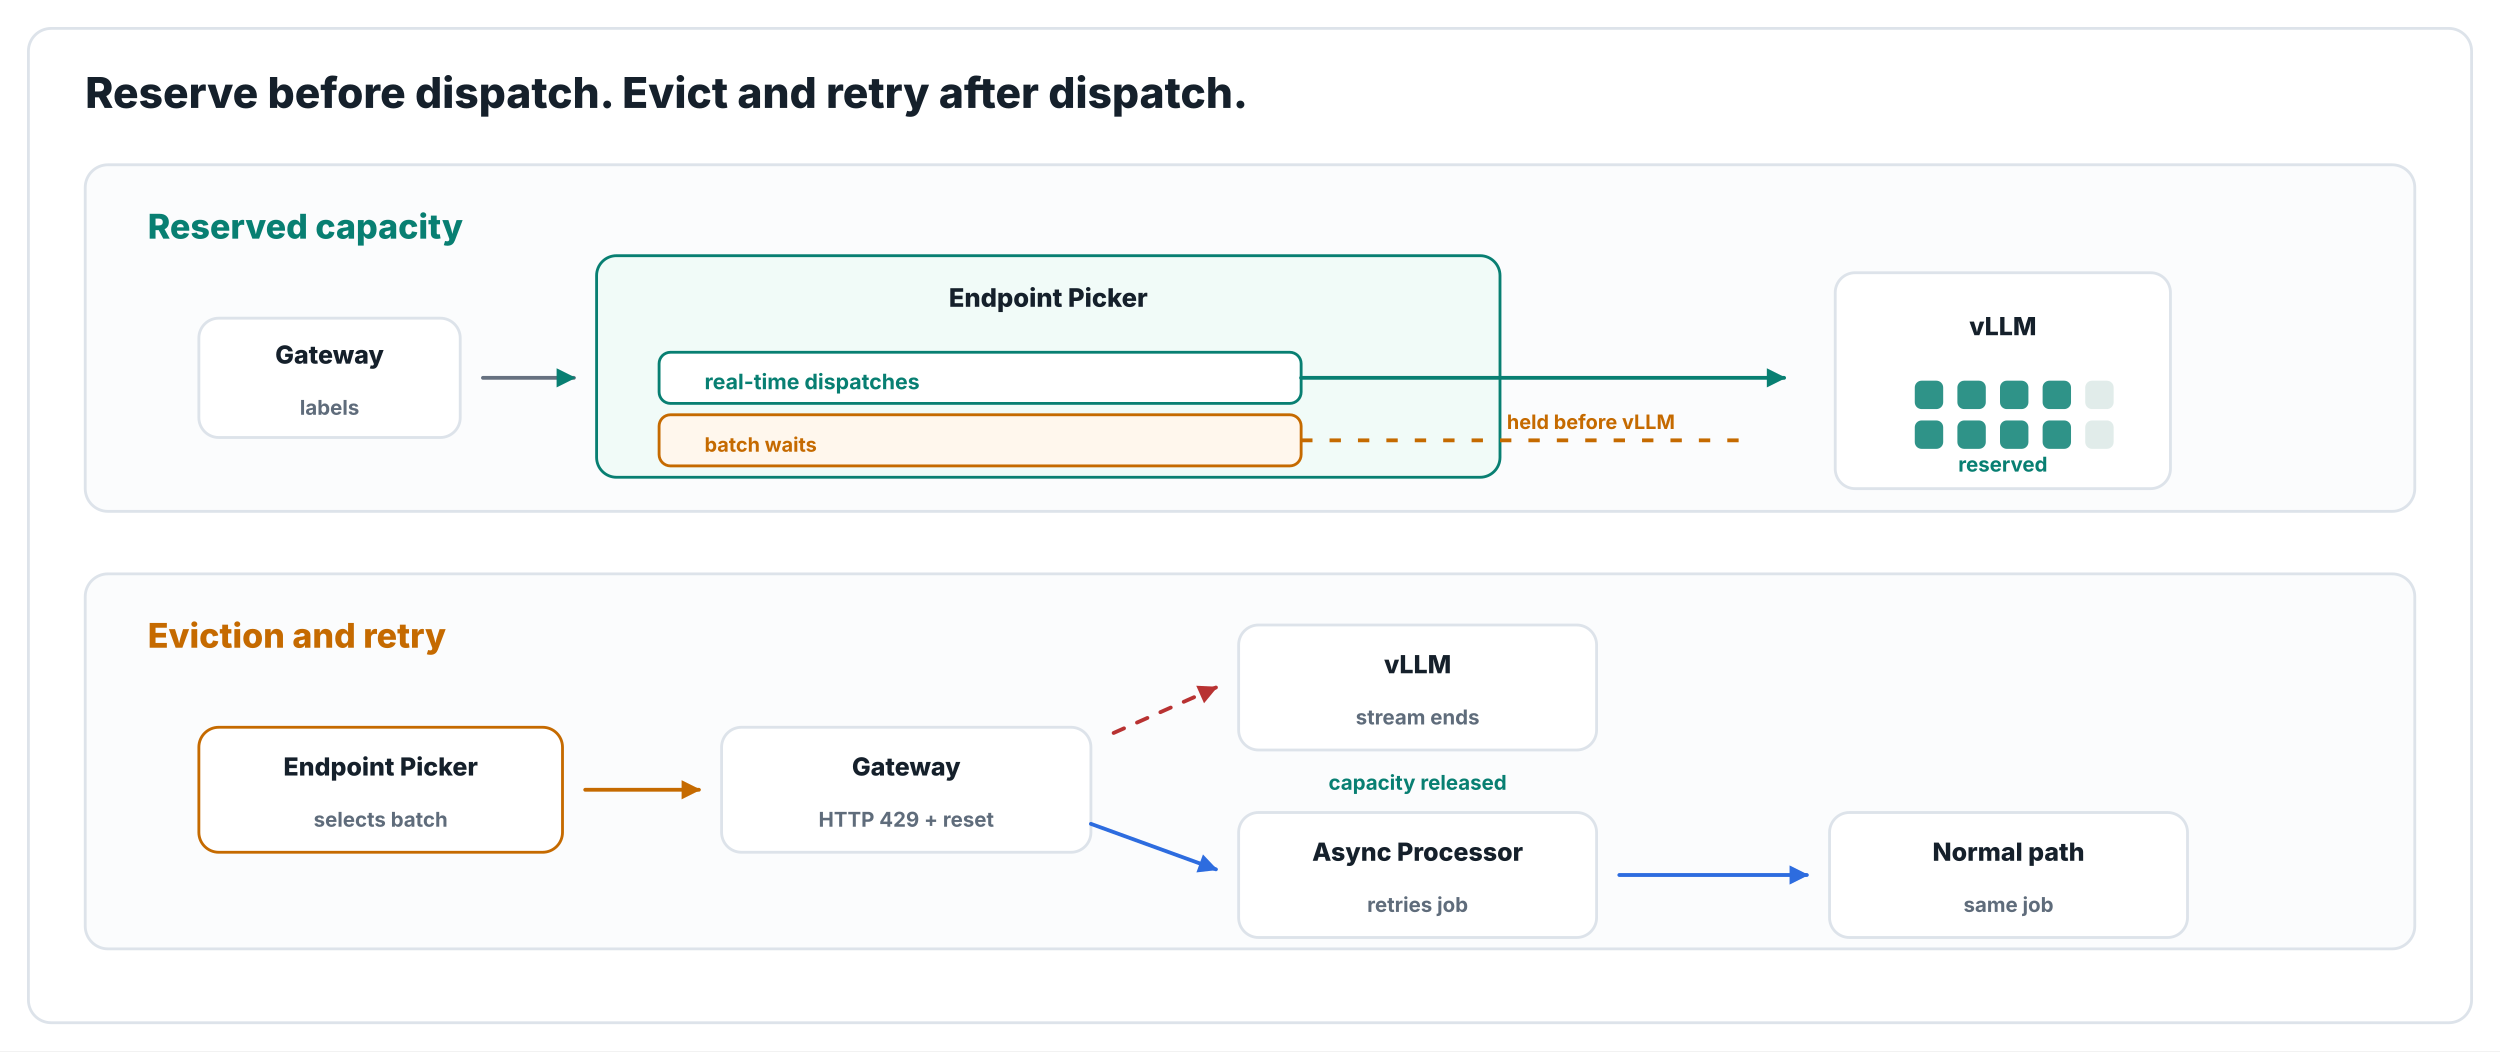
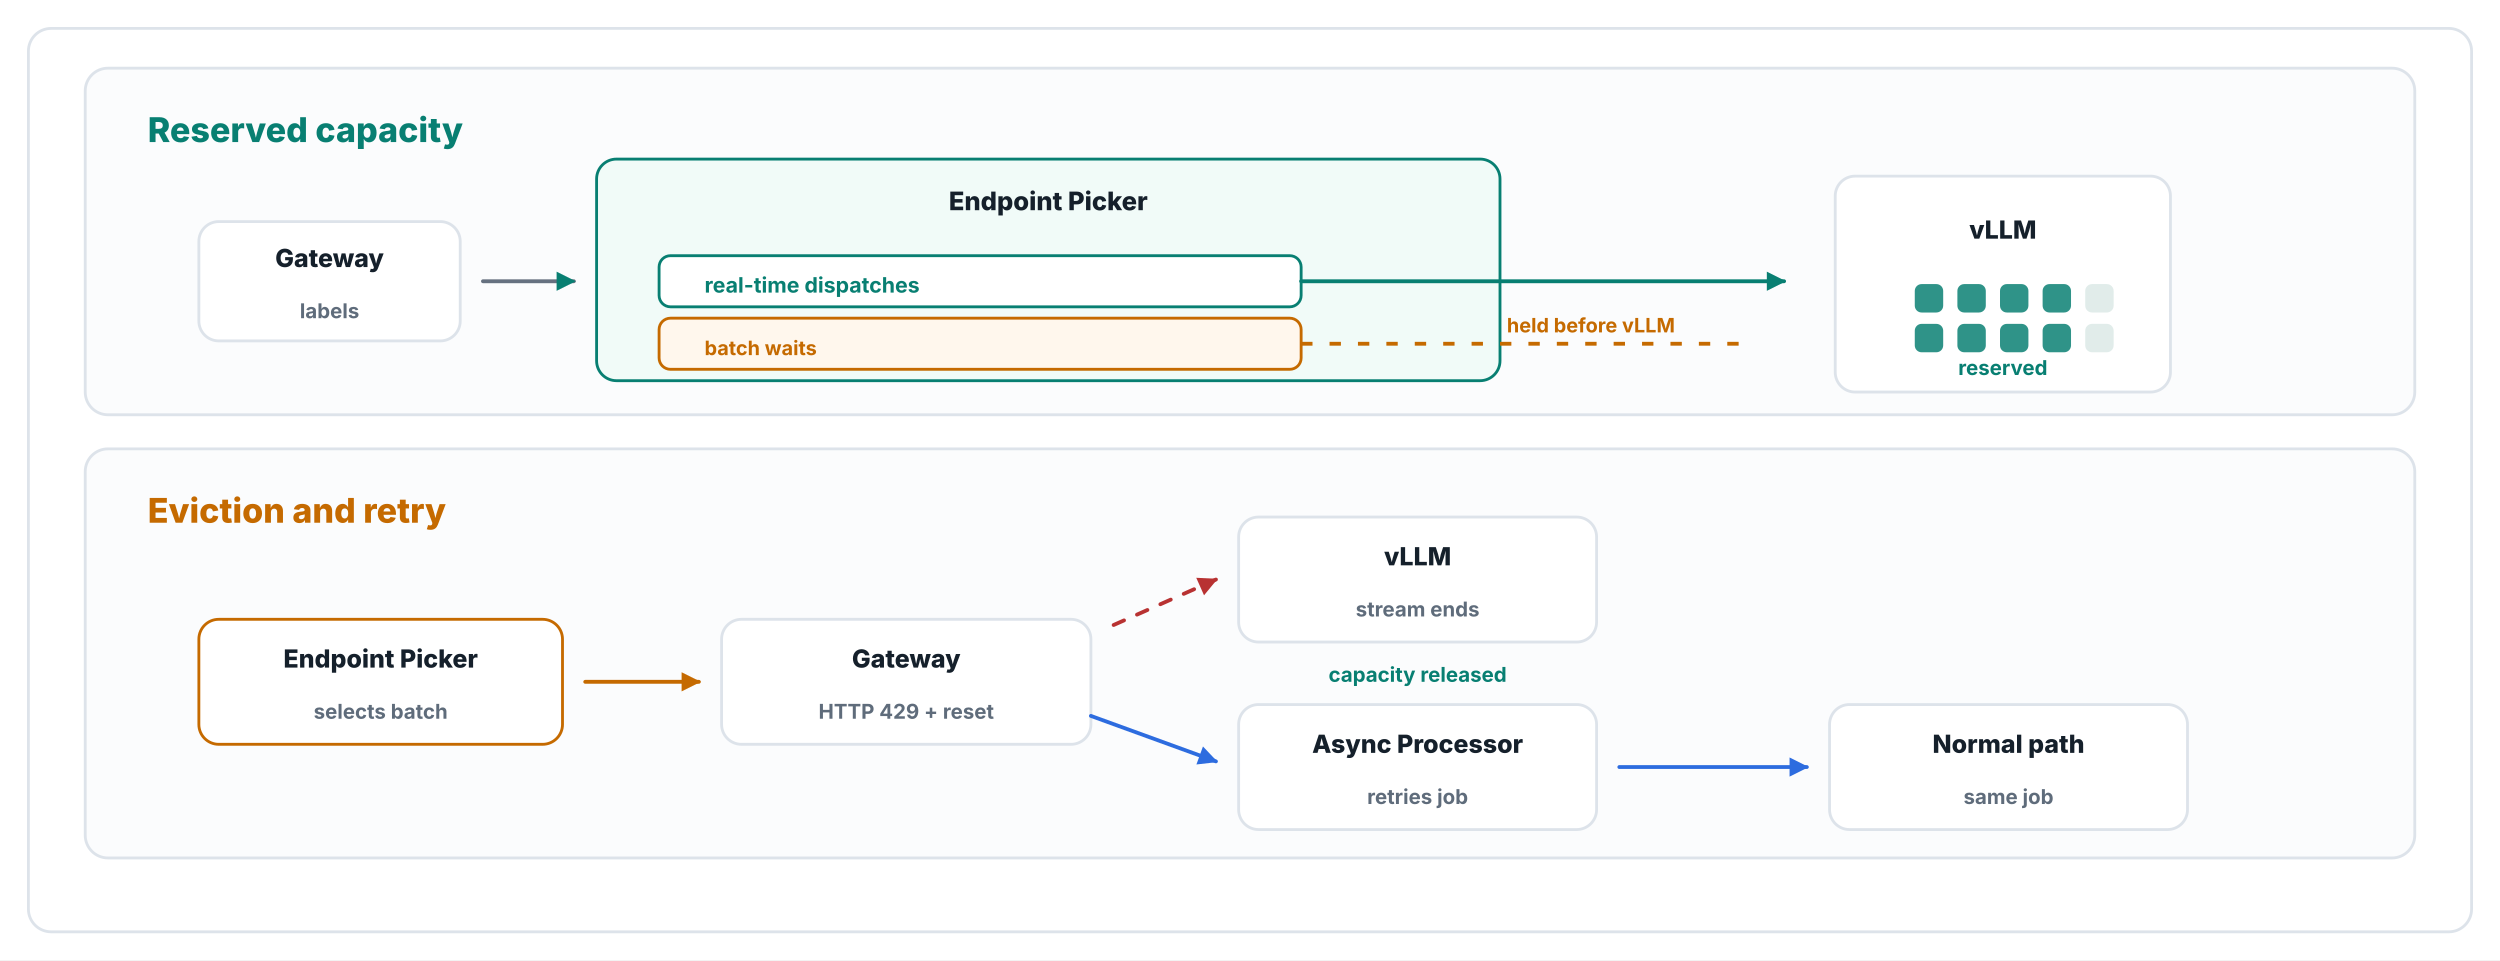
- <svg xmlns="http://www.w3.org/2000/svg" width="880" height="370" viewBox="0 0 880 370" role="img" aria-label="Reserved capacity protects room before dispatch. After dispatch, eviction releases eligible batch work and the Async Processor retries the same job.">
+ <svg xmlns="http://www.w3.org/2000/svg" width="880" height="338" viewBox="0 0 880 338" role="img" aria-label="Reserved capacity protects room before dispatch. After dispatch, eviction releases eligible batch work and the Async Processor retries the same job.">
  <style>text{font-family:system-ui,-apple-system,sans-serif}</style>
-   <rect width="880" height="370" fill="#ffffff" />
-   <rect x="10" y="10" width="860" height="350" rx="8" fill="#ffffff" stroke="#dde3ea" />
+   <rect width="880" height="338" fill="#ffffff" />
+   <rect x="10" y="10" width="860" height="318" rx="8" fill="#ffffff" stroke="#dde3ea" />
  <defs>
    <marker id="reserve-arrow" viewBox="0 0 10 10" refX="9" refY="5" markerWidth="5" markerHeight="5" orient="auto">
      <path d="M0 0L10 5L0 10Z" fill="#087f72" />
    </marker>
    <marker id="batch-arrow" viewBox="0 0 10 10" refX="9" refY="5" markerWidth="5" markerHeight="5" orient="auto">
      <path d="M0 0L10 5L0 10Z" fill="#c56a00" />
    </marker>
    <marker id="retry-arrow" viewBox="0 0 10 10" refX="9" refY="5" markerWidth="5" markerHeight="5" orient="auto">
      <path d="M0 0L10 5L0 10Z" fill="#2d6cdf" />
    </marker>
    <marker id="reset-arrow" viewBox="0 0 10 10" refX="9" refY="5" markerWidth="5" markerHeight="5" orient="auto">
      <path d="M0 0L10 5L0 10Z" fill="#b83232" />
    </marker>
  </defs>
-   <text x="30.0" y="38.0" fill="#15202b" font-size="15" font-weight="800" text-anchor="start">Reserve before dispatch. Evict and retry after dispatch.</text>
-   <rect x="30" y="58" width="820" height="122" rx="8" fill="#fbfcfd" stroke="#dde3ea" />
-   <text x="52.0" y="84.0" fill="#087f72" font-size="12" font-weight="800" text-anchor="start">Reserved capacity</text>
-   <rect x="70" y="112" width="92" height="42" rx="7" fill="#ffffff" stroke="#dde3ea" />
-   <text x="116.0" y="128.0" fill="#15202b" font-size="8.8" font-weight="800" text-anchor="middle">Gateway</text>
-   <text x="116.0" y="146.0" fill="#5f6c7b" font-size="7.2" font-weight="650" text-anchor="middle">labels</text>
-   <path d="M170.0 133.0 L202.0 133.0" stroke="#667180" stroke-width="1.35" stroke-linecap="round" fill="none" marker-end="url(#reserve-arrow)" />
-   <rect x="210" y="90" width="318" height="78" rx="7" fill="#f1fbf8" stroke="#087f72" />
-   <text x="369.0" y="108.0" fill="#15202b" font-size="9" font-weight="800" text-anchor="middle">Endpoint Picker</text>
-   <rect x="232" y="124" width="226" height="18" rx="4" fill="#ffffff" stroke="#087f72" />
-   <text x="248.0" y="137.0" fill="#087f72" font-size="7.5" font-weight="740" text-anchor="start">real-time dispatches</text>
-   <rect x="232" y="146" width="226" height="18" rx="4" fill="#fff7ed" stroke="#c56a00" />
-   <text x="248.0" y="159.0" fill="#c56a00" font-size="7.0" font-weight="740" text-anchor="start">batch waits</text>
-   <path d="M458.0 133.0 L628.0 133.0" stroke="#087f72" stroke-width="1.35" stroke-linecap="round" fill="none" marker-end="url(#reserve-arrow)" />
-   <path d="M458 155 H618" stroke="#c56a00" stroke-width="1.35" stroke-dasharray="4 6" fill="none" />
-   <text x="560.0" y="151.0" fill="#c56a00" font-size="7.0" font-weight="740" text-anchor="middle">held before vLLM</text>
-   <rect x="646" y="96" width="118" height="76" rx="7" fill="#ffffff" stroke="#dde3ea" />
-   <text x="705.0" y="118.0" fill="#15202b" font-size="8.8" font-weight="800" text-anchor="middle">vLLM</text>
-   <rect x="674.0" y="134.0" width="10" height="10" rx="2.4" fill="#087f72" opacity="0.84" />
-   <rect x="689.0" y="134.0" width="10" height="10" rx="2.4" fill="#087f72" opacity="0.84" />
-   <rect x="704.0" y="134.0" width="10" height="10" rx="2.4" fill="#087f72" opacity="0.84" />
-   <rect x="719.0" y="134.0" width="10" height="10" rx="2.4" fill="#087f72" opacity="0.84" />
-   <rect x="734.0" y="134.0" width="10" height="10" rx="2.4" fill="#dbe9e6" opacity="0.84" />
-   <rect x="674.0" y="148.0" width="10" height="10" rx="2.4" fill="#087f72" opacity="0.84" />
-   <rect x="689.0" y="148.0" width="10" height="10" rx="2.4" fill="#087f72" opacity="0.84" />
-   <rect x="704.0" y="148.0" width="10" height="10" rx="2.4" fill="#087f72" opacity="0.84" />
-   <rect x="719.0" y="148.0" width="10" height="10" rx="2.4" fill="#087f72" opacity="0.84" />
-   <rect x="734.0" y="148.0" width="10" height="10" rx="2.4" fill="#dbe9e6" opacity="0.84" />
-   <text x="705.0" y="166.0" fill="#087f72" font-size="7.2" font-weight="700" text-anchor="middle">reserved</text>
-   <rect x="30" y="202" width="820" height="132" rx="8" fill="#fbfcfd" stroke="#dde3ea" />
-   <text x="52.0" y="228.0" fill="#c56a00" font-size="12" font-weight="800" text-anchor="start">Eviction and retry</text>
-   <rect x="70" y="256" width="128" height="44" rx="7" fill="#ffffff" stroke="#c56a00" />
-   <text x="134.0" y="273.0" fill="#15202b" font-size="8.8" font-weight="800" text-anchor="middle">Endpoint Picker</text>
-   <text x="134.0" y="291.0" fill="#5f6c7b" font-size="7.2" font-weight="650" text-anchor="middle">selects batch</text>
-   <path d="M206.0 278.0 L246.0 278.0" stroke="#c56a00" stroke-width="1.35" stroke-linecap="round" fill="none" marker-end="url(#batch-arrow)" />
-   <rect x="254" y="256" width="130" height="44" rx="7" fill="#ffffff" stroke="#dde3ea" />
-   <text x="319.0" y="273.0" fill="#15202b" font-size="8.8" font-weight="800" text-anchor="middle">Gateway</text>
-   <text x="319.0" y="291.0" fill="#5f6c7b" font-size="7.2" font-weight="650" text-anchor="middle">HTTP 429 + reset</text>
-   <path d="M392.0 258.0 L428.0 242.0" stroke="#b83232" stroke-width="1.35" stroke-linecap="round" fill="none" stroke-dasharray="4 5" marker-end="url(#reset-arrow)" />
-   <rect x="436" y="220" width="126" height="44" rx="7" fill="#ffffff" stroke="#dde3ea" />
-   <text x="499.0" y="237.0" fill="#15202b" font-size="8.8" font-weight="800" text-anchor="middle">vLLM</text>
-   <text x="499.0" y="255.0" fill="#5f6c7b" font-size="7.2" font-weight="650" text-anchor="middle">stream ends</text>
-   <text x="499.0" y="278.0" fill="#087f72" font-size="7.2" font-weight="700" text-anchor="middle">capacity released</text>
-   <path d="M384.0 290.0 L428.0 306.0" stroke="#2d6cdf" stroke-width="1.35" stroke-linecap="round" fill="none" marker-end="url(#retry-arrow)" />
-   <rect x="436" y="286" width="126" height="44" rx="7" fill="#ffffff" stroke="#dde3ea" />
-   <text x="499.0" y="303.0" fill="#15202b" font-size="8.8" font-weight="800" text-anchor="middle">Async Processor</text>
-   <text x="499.0" y="321.0" fill="#5f6c7b" font-size="7.2" font-weight="650" text-anchor="middle">retries job</text>
-   <path d="M570.0 308.0 L636.0 308.0" stroke="#2d6cdf" stroke-width="1.35" stroke-linecap="round" fill="none" marker-end="url(#retry-arrow)" />
-   <rect x="644" y="286" width="126" height="44" rx="7" fill="#ffffff" stroke="#dde3ea" />
-   <text x="707.0" y="303.0" fill="#15202b" font-size="8.8" font-weight="800" text-anchor="middle">Normal path</text>
-   <text x="707.0" y="321.0" fill="#5f6c7b" font-size="7.2" font-weight="650" text-anchor="middle">same job</text>
+   <rect x="30" y="24" width="820" height="122" rx="8" fill="#fbfcfd" stroke="#dde3ea" />
+   <text x="52.0" y="50.0" fill="#087f72" font-size="12" font-weight="800" text-anchor="start">Reserved capacity</text>
+   <rect x="70" y="78" width="92" height="42" rx="7" fill="#ffffff" stroke="#dde3ea" />
+   <text x="116.0" y="94.0" fill="#15202b" font-size="8.8" font-weight="800" text-anchor="middle">Gateway</text>
+   <text x="116.0" y="112.0" fill="#5f6c7b" font-size="7.2" font-weight="650" text-anchor="middle">labels</text>
+   <path d="M170.0 99.0 L202.0 99.0" stroke="#667180" stroke-width="1.35" stroke-linecap="round" fill="none" marker-end="url(#reserve-arrow)" />
+   <rect x="210" y="56" width="318" height="78" rx="7" fill="#f1fbf8" stroke="#087f72" />
+   <text x="369.0" y="74.0" fill="#15202b" font-size="9" font-weight="800" text-anchor="middle">Endpoint Picker</text>
+   <rect x="232" y="90" width="226" height="18" rx="4" fill="#ffffff" stroke="#087f72" />
+   <text x="248.0" y="103.0" fill="#087f72" font-size="7.5" font-weight="740" text-anchor="start">real-time dispatches</text>
+   <rect x="232" y="112" width="226" height="18" rx="4" fill="#fff7ed" stroke="#c56a00" />
+   <text x="248.0" y="125.0" fill="#c56a00" font-size="7.0" font-weight="740" text-anchor="start">batch waits</text>
+   <path d="M458.0 99.0 L628.0 99.0" stroke="#087f72" stroke-width="1.35" stroke-linecap="round" fill="none" marker-end="url(#reserve-arrow)" />
+   <path d="M458 121 H618" stroke="#c56a00" stroke-width="1.35" stroke-dasharray="4 6" fill="none" />
+   <text x="560.0" y="117.0" fill="#c56a00" font-size="7.0" font-weight="740" text-anchor="middle">held before vLLM</text>
+   <rect x="646" y="62" width="118" height="76" rx="7" fill="#ffffff" stroke="#dde3ea" />
+   <text x="705.0" y="84.0" fill="#15202b" font-size="8.8" font-weight="800" text-anchor="middle">vLLM</text>
+   <rect x="674.0" y="100.0" width="10" height="10" rx="2.4" fill="#087f72" opacity="0.84" />
+   <rect x="689.0" y="100.0" width="10" height="10" rx="2.4" fill="#087f72" opacity="0.84" />
+   <rect x="704.0" y="100.0" width="10" height="10" rx="2.4" fill="#087f72" opacity="0.84" />
+   <rect x="719.0" y="100.0" width="10" height="10" rx="2.4" fill="#087f72" opacity="0.84" />
+   <rect x="734.0" y="100.0" width="10" height="10" rx="2.4" fill="#dbe9e6" opacity="0.84" />
+   <rect x="674.0" y="114.0" width="10" height="10" rx="2.4" fill="#087f72" opacity="0.84" />
+   <rect x="689.0" y="114.0" width="10" height="10" rx="2.4" fill="#087f72" opacity="0.84" />
+   <rect x="704.0" y="114.0" width="10" height="10" rx="2.4" fill="#087f72" opacity="0.84" />
+   <rect x="719.0" y="114.0" width="10" height="10" rx="2.4" fill="#087f72" opacity="0.84" />
+   <rect x="734.0" y="114.0" width="10" height="10" rx="2.4" fill="#dbe9e6" opacity="0.84" />
+   <text x="705.0" y="132.0" fill="#087f72" font-size="7.2" font-weight="700" text-anchor="middle">reserved</text>
+   <rect x="30" y="158" width="820" height="144" rx="8" fill="#fbfcfd" stroke="#dde3ea" />
+   <text x="52.0" y="184.0" fill="#c56a00" font-size="12" font-weight="800" text-anchor="start">Eviction and retry</text>
+   <rect x="70" y="218" width="128" height="44" rx="7" fill="#ffffff" stroke="#c56a00" />
+   <text x="134.0" y="235.0" fill="#15202b" font-size="8.8" font-weight="800" text-anchor="middle">Endpoint Picker</text>
+   <text x="134.0" y="253.0" fill="#5f6c7b" font-size="7.2" font-weight="650" text-anchor="middle">selects batch</text>
+   <path d="M206.0 240.0 L246.0 240.0" stroke="#c56a00" stroke-width="1.35" stroke-linecap="round" fill="none" marker-end="url(#batch-arrow)" />
+   <rect x="254" y="218" width="130" height="44" rx="7" fill="#ffffff" stroke="#dde3ea" />
+   <text x="319.0" y="235.0" fill="#15202b" font-size="8.8" font-weight="800" text-anchor="middle">Gateway</text>
+   <text x="319.0" y="253.0" fill="#5f6c7b" font-size="7.2" font-weight="650" text-anchor="middle">HTTP 429 + reset</text>
+   <path d="M392.0 220.0 L428.0 204.0" stroke="#b83232" stroke-width="1.35" stroke-linecap="round" fill="none" stroke-dasharray="4 5" marker-end="url(#reset-arrow)" />
+   <rect x="436" y="182" width="126" height="44" rx="7" fill="#ffffff" stroke="#dde3ea" />
+   <text x="499.0" y="199.0" fill="#15202b" font-size="8.8" font-weight="800" text-anchor="middle">vLLM</text>
+   <text x="499.0" y="217.0" fill="#5f6c7b" font-size="7.2" font-weight="650" text-anchor="middle">stream ends</text>
+   <text x="499.0" y="240.0" fill="#087f72" font-size="7.2" font-weight="700" text-anchor="middle">capacity released</text>
+   <path d="M384.0 252.0 L428.0 268.0" stroke="#2d6cdf" stroke-width="1.35" stroke-linecap="round" fill="none" marker-end="url(#retry-arrow)" />
+   <rect x="436" y="248" width="126" height="44" rx="7" fill="#ffffff" stroke="#dde3ea" />
+   <text x="499.0" y="265.0" fill="#15202b" font-size="8.8" font-weight="800" text-anchor="middle">Async Processor</text>
+   <text x="499.0" y="283.0" fill="#5f6c7b" font-size="7.2" font-weight="650" text-anchor="middle">retries job</text>
+   <path d="M570.0 270.0 L636.0 270.0" stroke="#2d6cdf" stroke-width="1.35" stroke-linecap="round" fill="none" marker-end="url(#retry-arrow)" />
+   <rect x="644" y="248" width="126" height="44" rx="7" fill="#ffffff" stroke="#dde3ea" />
+   <text x="707.0" y="265.0" fill="#15202b" font-size="8.8" font-weight="800" text-anchor="middle">Normal path</text>
+   <text x="707.0" y="283.0" fill="#5f6c7b" font-size="7.2" font-weight="650" text-anchor="middle">same job</text>
</svg>
